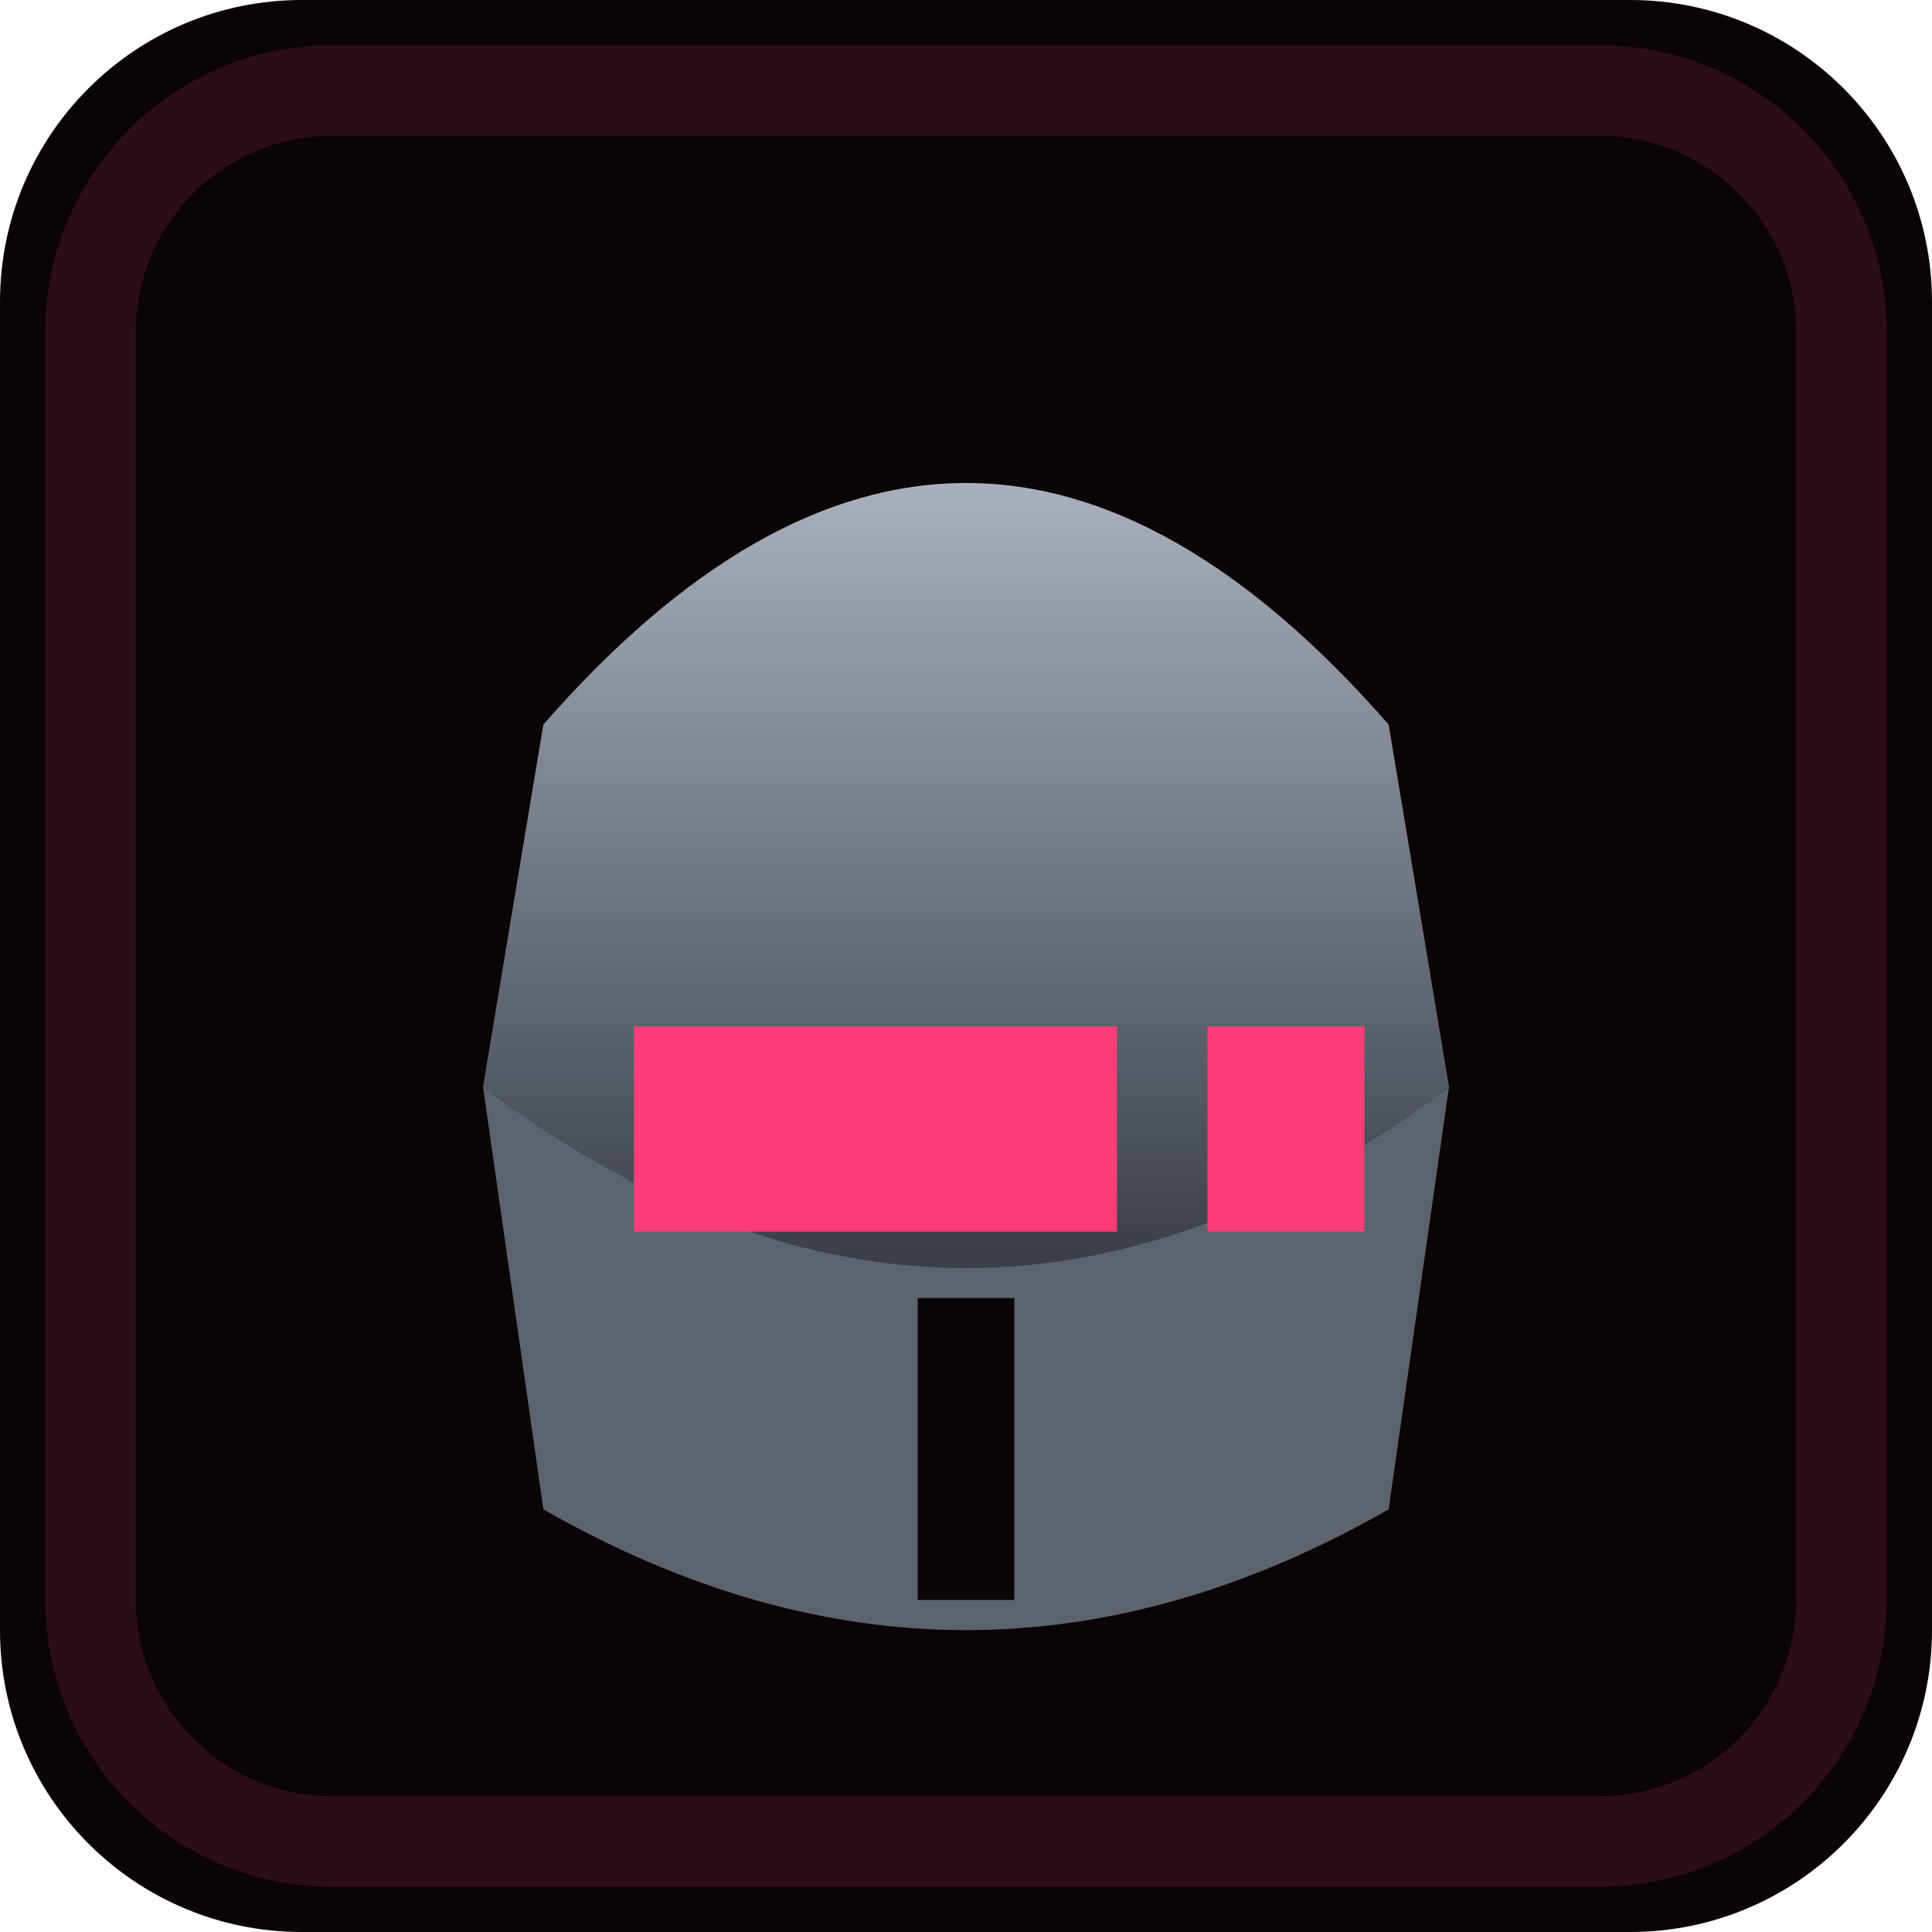
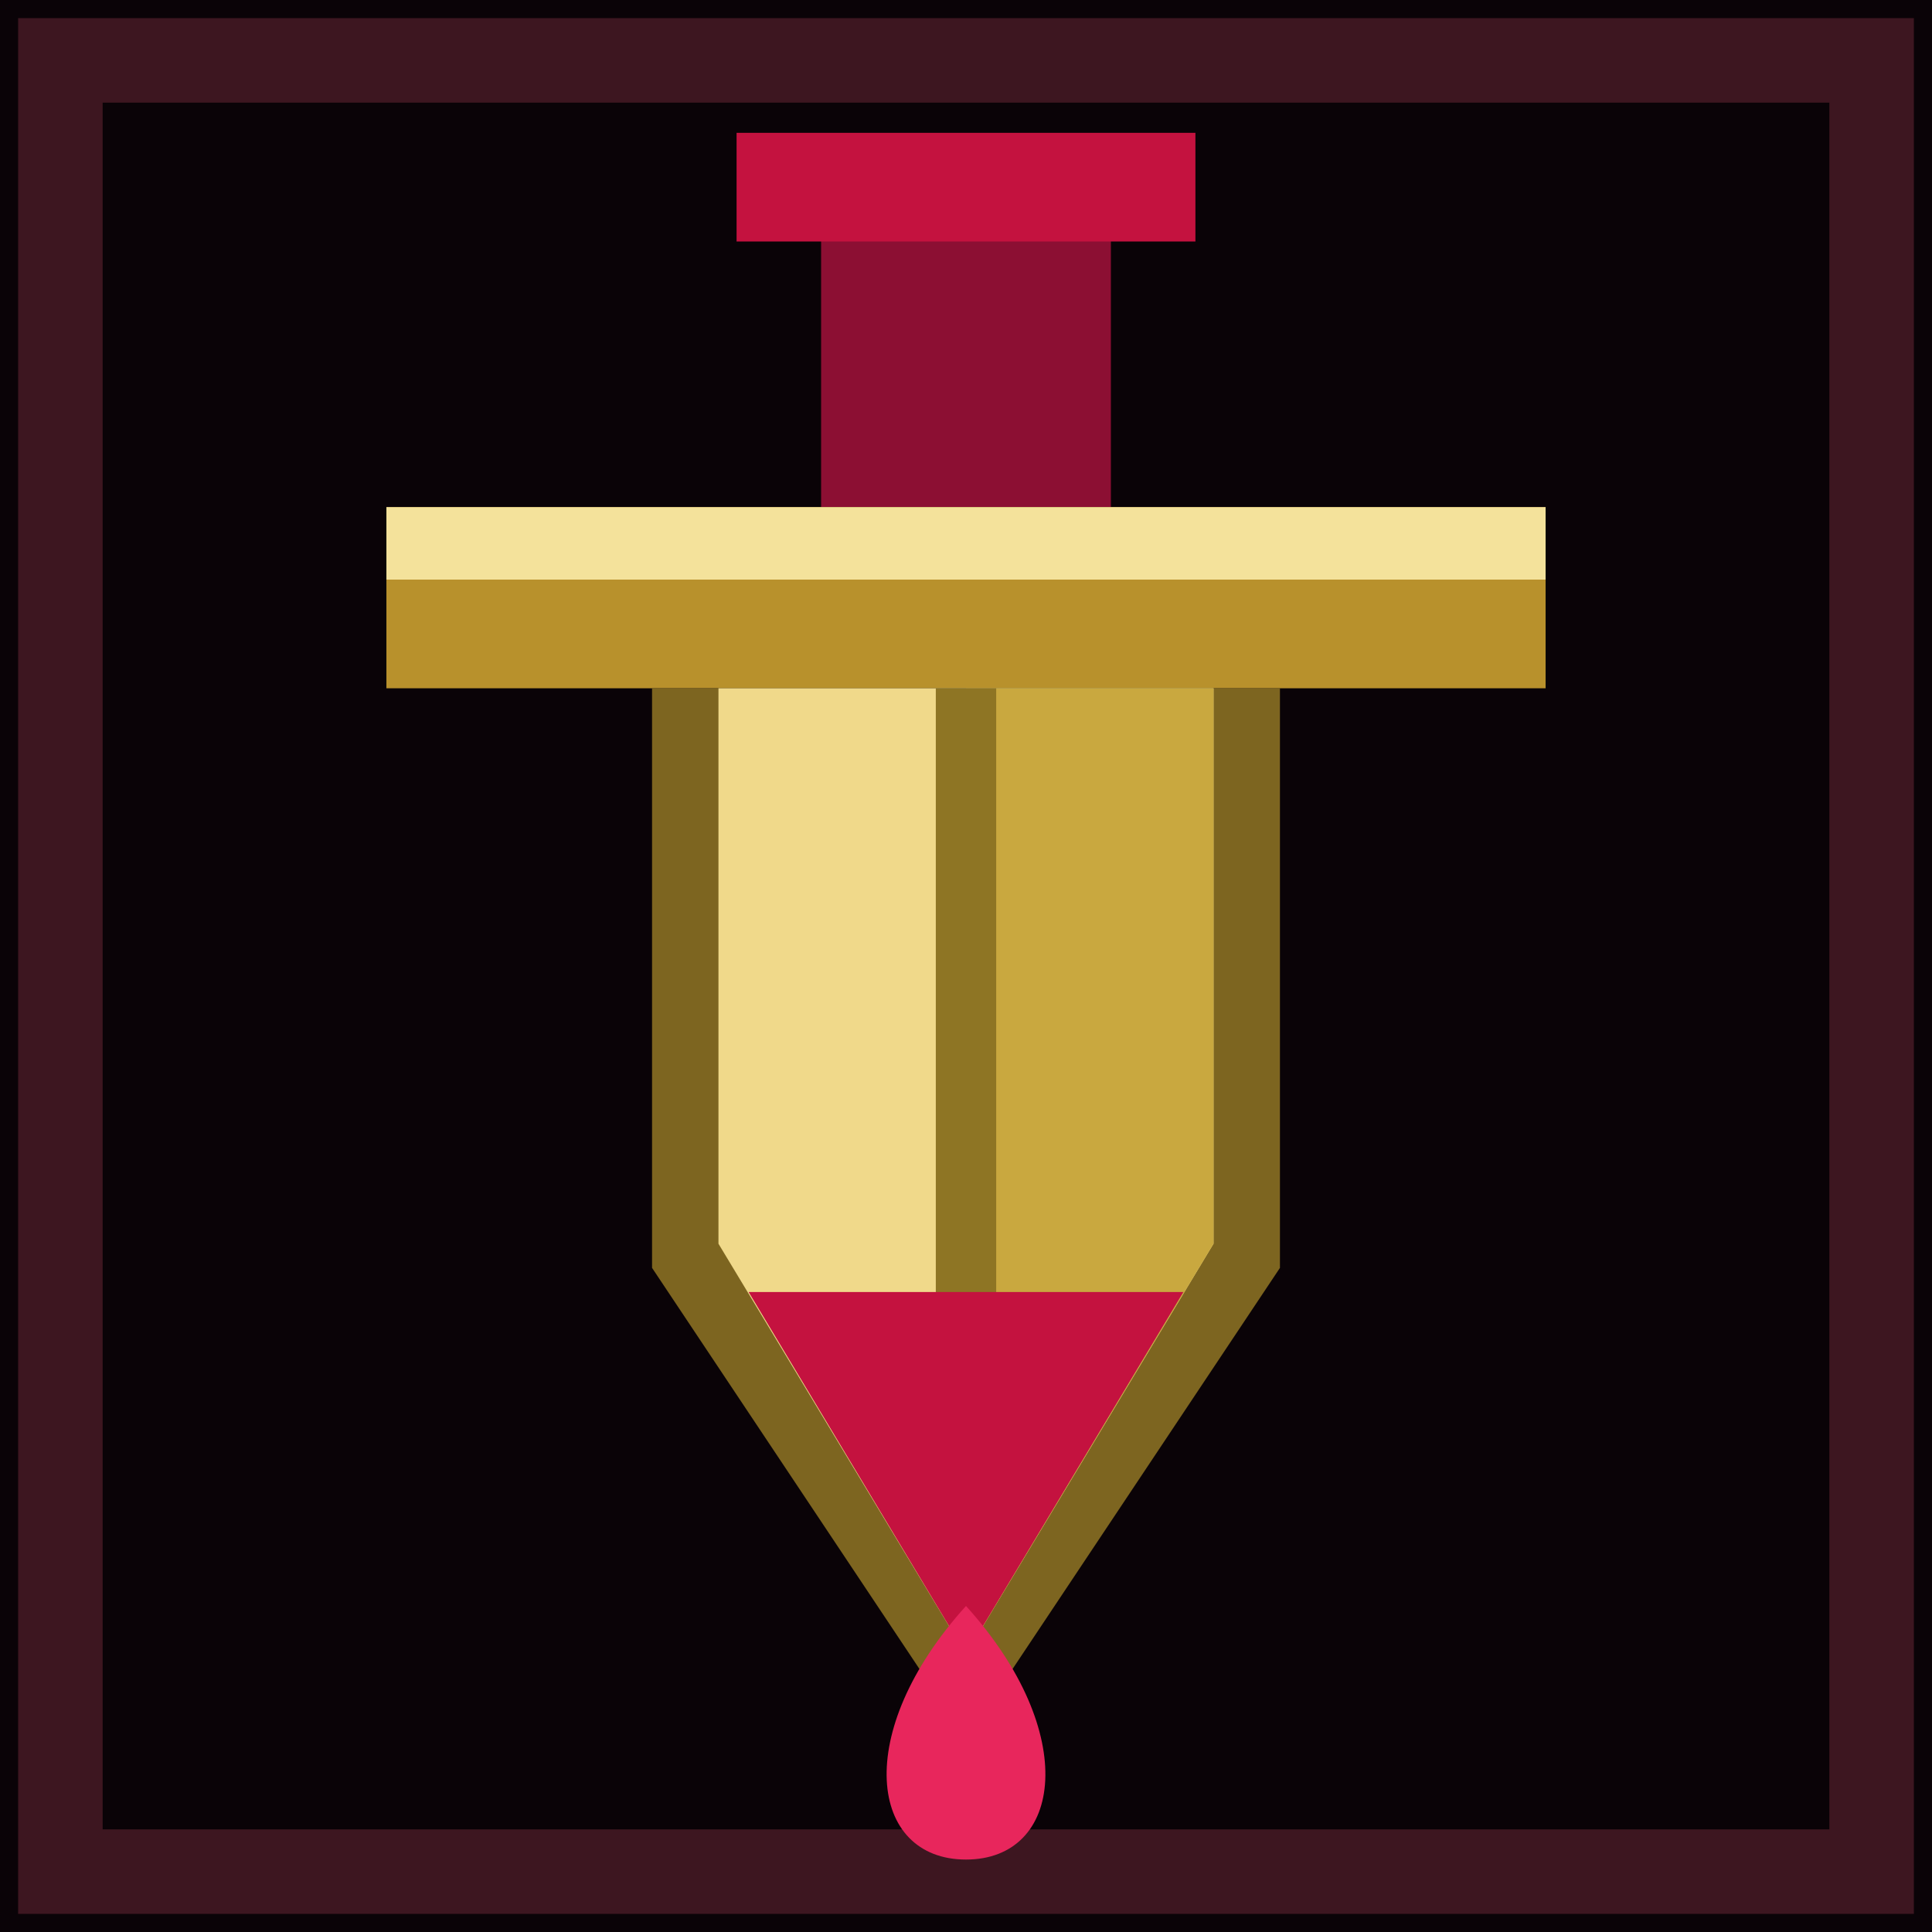
<svg xmlns="http://www.w3.org/2000/svg" viewBox="0 0 32 32">
-   <defs>
-     <linearGradient id="helm" x1="0" y1="0" x2="0" y2="1">
-       <stop offset="0" stop-color="#a8b0bb" />
-       <stop offset="1" stop-color="#3a3f47" />
-     </linearGradient>
-   </defs>
-   <rect width="32" height="32" rx="5" fill="#0a0307" />
-   <rect x="1.5" y="1.5" width="29" height="29" rx="4" fill="none" stroke="#2c0d16" stroke-width="1.5" />
-   <path d="M9 12 Q16 4 23 12 L24 18 Q16 24 8 18 Z" fill="url(#helm)" />
-   <path d="M8 18 Q16 24 24 18 L23 25 Q16 29 9 25 Z" fill="#5c636d" />
-   <rect x="10.5" y="17" width="8" height="3.4" fill="#ff3d78" />
-   <rect x="20" y="17" width="2.6" height="3.4" fill="#ff3d78" />
-   <rect x="15.2" y="21.5" width="1.6" height="5" fill="#0a0307" />
+   <rect width="32" height="32" fill="#0a0307" />
+   <rect x="1" y="1" width="30" height="30" fill="none" stroke="#3d1620" stroke-width="1.4" />
+   <rect x="13.6" y="3" width="4.8" height="5.4" fill="#8c0f33" />
+   <rect x="12.2" y="2.2" width="7.6" height="1.8" fill="#c4123f" />
+   <rect x="6.4" y="8.4" width="19.2" height="3" fill="#b8912c" />
+   <rect x="6.4" y="8.4" width="19.2" height="1.2" fill="#f4e29b" />
+   <path d="M10.8 11.4 L21.2 11.4 L21.2 21 L16 28.8 L10.8 21 Z" fill="#7d6520" />
+   <path d="M11.9 11.4 L20.1 11.4 L20.1 20.6 L16 27.4 L11.9 20.6 Z" fill="#f0d98a" />
+   <path d="M16 11.4 L20.1 11.4 L20.1 20.6 L16 27.4 Z" fill="#c9a83f" />
+   <rect x="15.5" y="11.4" width="1" height="13.4" fill="#8e7524" />
+   <path d="M12.4 21.4 L19.6 21.4 L16 27.4 Z" fill="#c4123f" />
+   <path d="M16 26.6 c1.9 2.1 1.6 4.2 0 4.2 c-1.6 0 -1.9 -2.1 0 -4.2 Z" fill="#e8265c" />
</svg>
